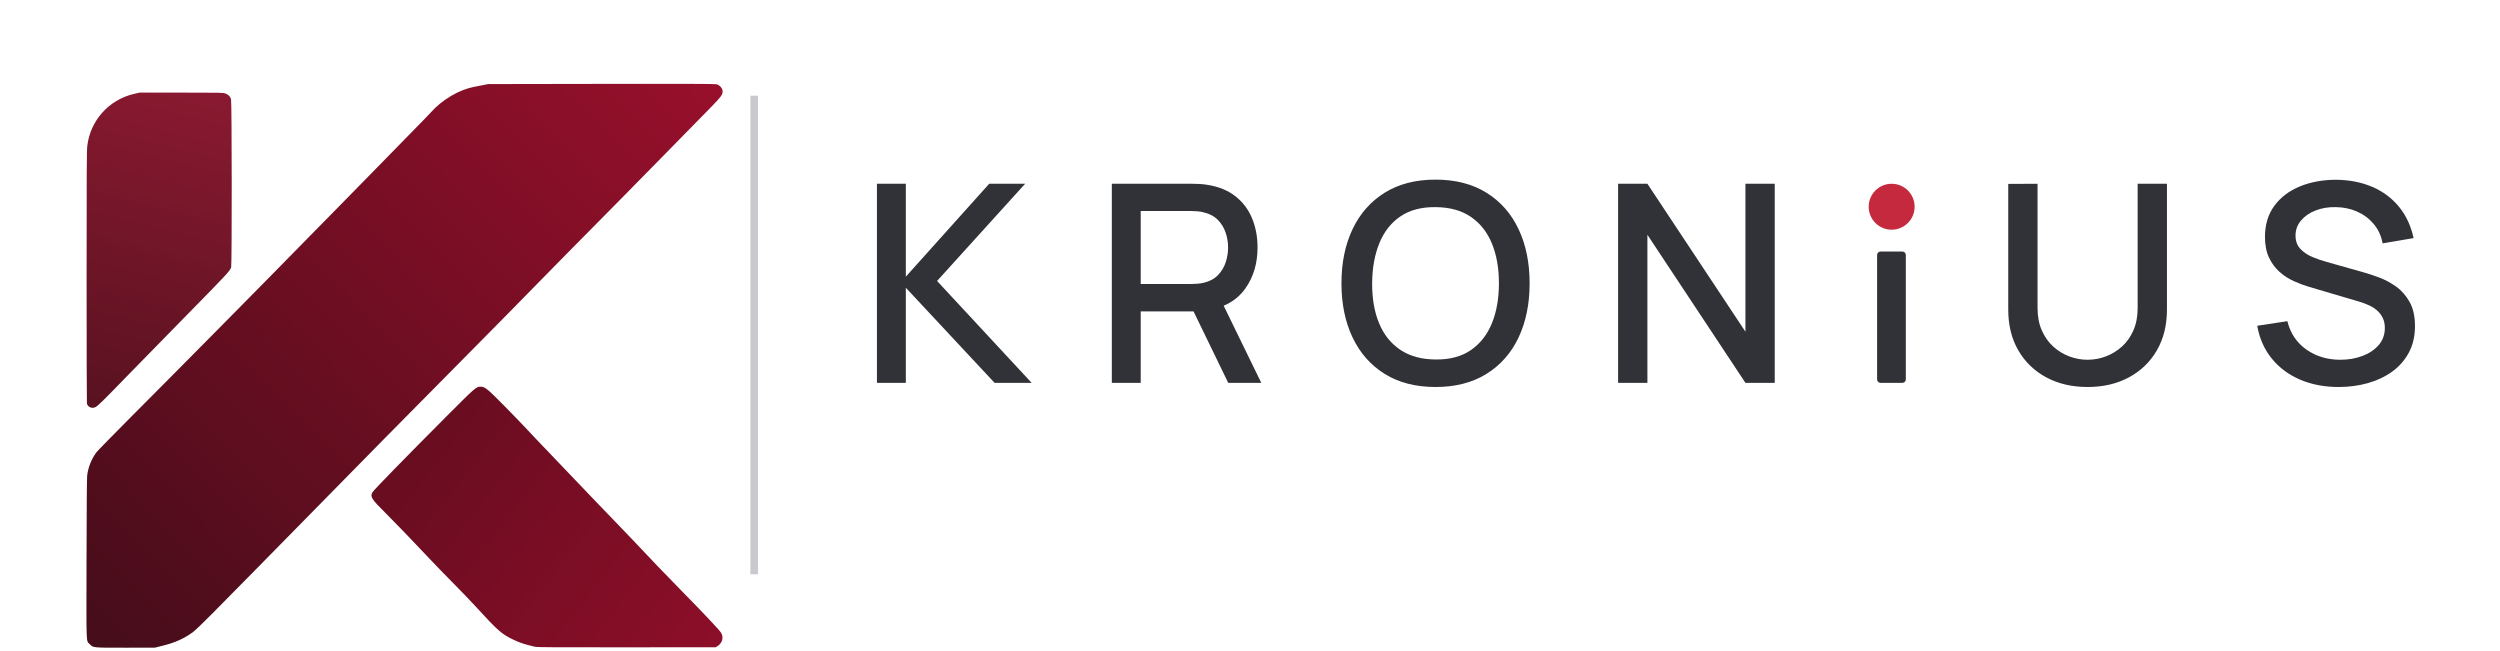
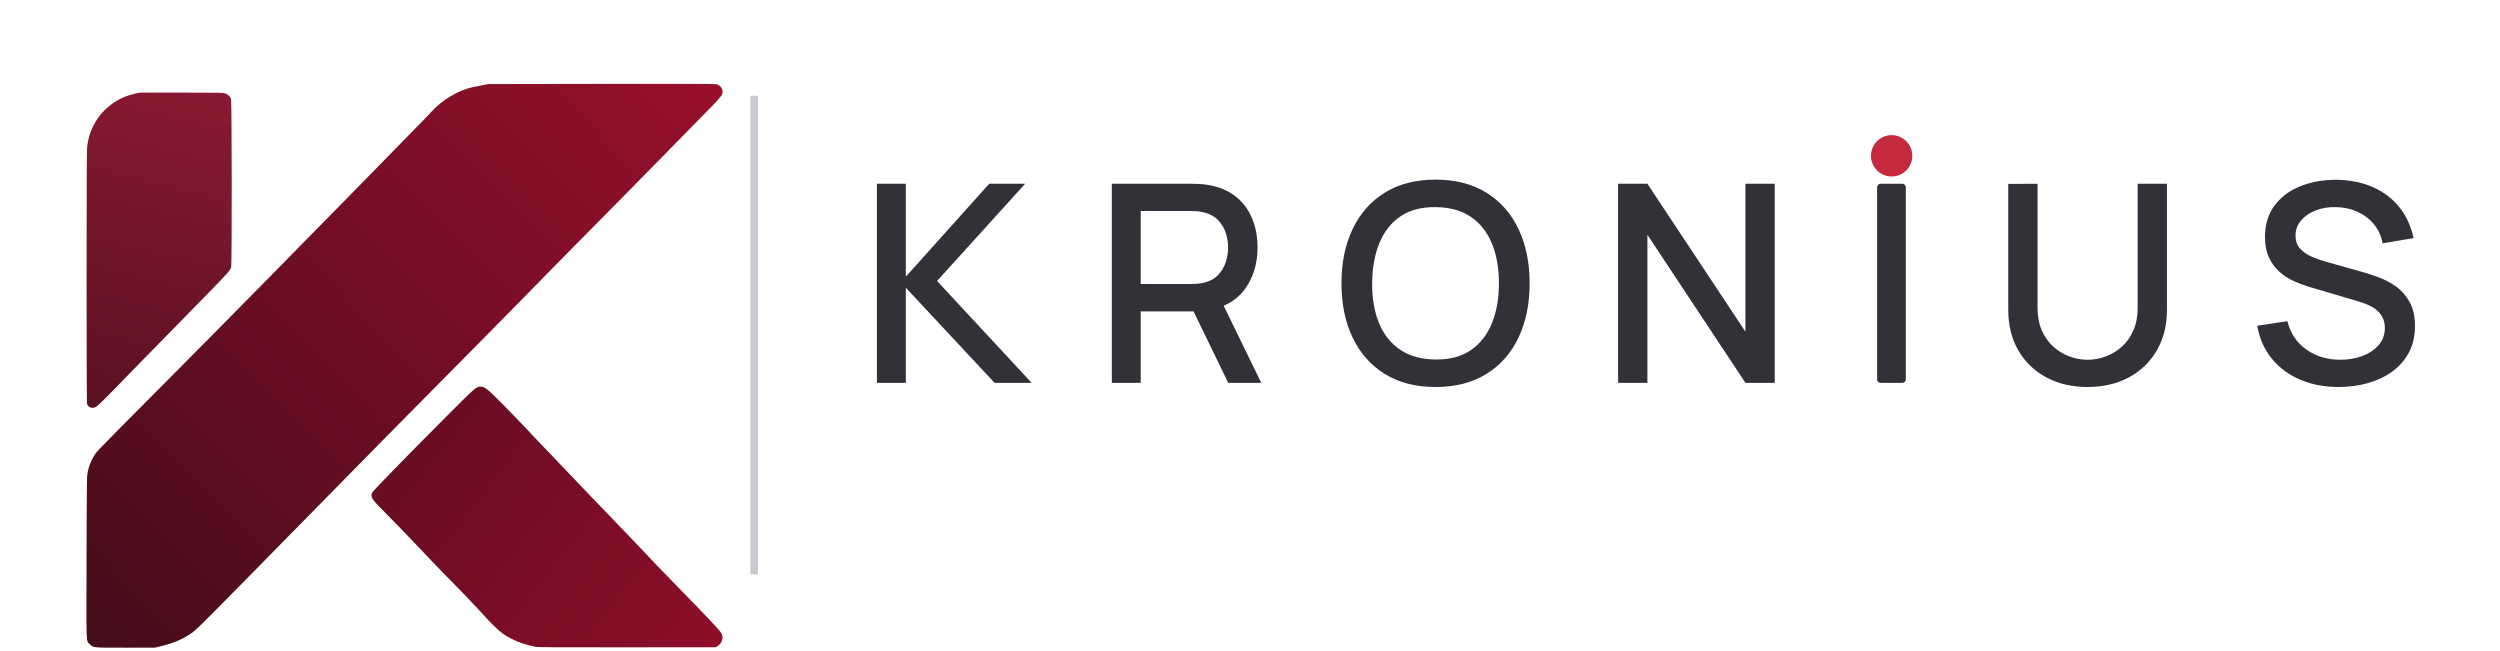
<svg xmlns="http://www.w3.org/2000/svg" viewBox="0 0 653 170">
  <defs>
    <linearGradient id="kg0" gradientUnits="userSpaceOnUse" x1="162.7" y1="0.1" x2="8.8" y2="150.5">
      <stop offset="0" stop-color="#970f2b" />
      <stop offset="1" stop-color="#460d1a" />
    </linearGradient>
    <linearGradient id="kg1" gradientUnits="userSpaceOnUse" x1="98.5" y1="107.7" x2="171.0" y2="163.7">
      <stop offset="0" stop-color="#690d21" />
      <stop offset="1" stop-color="#8c0e28" />
    </linearGradient>
    <linearGradient id="kg2" gradientUnits="userSpaceOnUse" x1="38.9" y1="13.8" x2="18.7" y2="95.1">
      <stop offset="0" stop-color="#891930" />
      <stop offset="1" stop-color="#5a1221" />
    </linearGradient>
    <linearGradient id="tg" x1="0" y1="0" x2="1" y2="1">
      <stop offset="0" stop-color="#C4293D" />
      <stop offset="1" stop-color="#560713" />
    </linearGradient>
  </defs>
  <g transform="translate(10.0 10.0) scale(1.000)">
    <path d="M32.56 158.64C35.75 157.86 38.15 156.76 40.45 155.06C41.02 154.64 43.14 152.60 45.44 150.27C47.64 148.04 52.33 143.28 55.88 139.69C59.42 136.10 64.65 130.78 67.50 127.87C77.83 117.30 102.27 92.51 115.07 79.62C119.13 75.53 124.75 69.83 127.56 66.94C130.37 64.05 135.10 59.24 138.06 56.25C150.67 43.51 154.71 39.41 163.88 30.06C169.21 24.63 174.61 19.12 175.89 17.81C178.26 15.38 178.75 14.73 178.75 13.94C178.75 13.07 178.06 12.25 177.12 12.00C176.77 11.90 167.79 11.88 147.09 11.91L117.56 11.96 L116.19 12.22C115.43 12.37 114.28 12.60 113.62 12.73C109.77 13.52 105.43 16.10 102.56 19.33C102.08 19.87 99.61 22.42 97.06 25.00C94.52 27.58 90.50 31.69 88.13 34.13C85.76 36.57 81.46 40.95 78.57 43.88C75.68 46.80 71.20 51.35 68.62 54.00C61.16 61.66 36.96 86.14 24.26 98.86C19.56 103.58 15.46 107.77 15.16 108.18C13.85 109.95 12.98 112.19 12.76 114.31C12.69 115.07 12.62 123.71 12.60 136.25C12.56 159.39 12.48 157.23 13.42 158.23C14.34 159.21 14.16 159.19 23.05 159.18L30.44 159.17 L32.56 158.64Z" fill="url(#kg0)" />
    <path d="M177.48 158.72C178.72 157.89 179.08 156.40 178.31 155.22C177.81 154.46 173.69 150.08 168.44 144.75C164.43 140.68 159.45 135.49 155.37 131.13C154.38 130.07 152.30 127.91 150.75 126.32C149.20 124.73 146.36 121.77 144.43 119.75C138.18 113.19 137.00 111.95 133.12 107.91C131.02 105.73 128.54 103.12 127.63 102.12C126.71 101.13 124.07 98.40 121.76 96.05C117.27 91.50 116.65 91.00 115.50 91.00C114.38 91.00 114.14 91.21 106.19 99.19C95.76 109.65 87.65 117.97 87.30 118.56C86.61 119.71 87.01 120.35 90.64 123.94C93.04 126.32 97.41 130.86 102.97 136.75C104.10 137.95 106.67 140.60 108.68 142.62C110.69 144.65 113.18 147.24 114.21 148.38C120.17 154.90 121.09 155.70 124.45 157.25C126.00 157.96 127.06 158.30 129.75 158.94C130.30 159.07 134.93 159.10 153.70 159.08L176.96 159.06 L177.48 158.72Z" fill="url(#kg1)" />
    <path d="M15.06 96.27C15.73 95.86 17.65 93.96 23.10 88.32C26.04 85.29 33.05 78.12 38.69 72.39C49.23 61.67 50.09 60.74 50.38 59.84C50.59 59.17 50.57 16.78 50.35 15.92C50.19 15.24 49.64 14.69 48.84 14.41C48.23 14.20 47.49 14.19 37.31 14.19L26.44 14.19 L24.94 14.54C18.45 16.07 13.63 21.43 12.81 28.02C12.65 29.36 12.62 33.77 12.62 62.26C12.62 80.25 12.66 95.15 12.70 95.36C12.91 96.38 14.13 96.85 15.06 96.27Z" fill="url(#kg2)" />
  </g>
  <rect x="196" y="25" width="2" height="125" fill="#c9c9cf" />
  <g transform="translate(224.0 100.0)">
    <path d="M5.056 0.0V-52H12.603V-27.733L34.378 -52H43.767L20.764 -26.614L45.464 0.0H35.786L12.603 -24.844V0.0Z M66.408 0.0V-52H87.425Q88.183 -52 89.303 -51.946Q90.422 -51.892 91.433 -51.711Q95.767 -51.025 98.674 -48.75Q101.581 -46.475 103.025 -43.008Q104.469 -39.542 104.469 -35.353Q104.469 -29.142 101.292 -24.664Q99.161 -21.631 95.622 -20.15L105.444 0.0H96.814L87.75 -18.669H73.956V0.0ZM73.956 -25.819H87.136Q87.858 -25.819 88.743 -25.892Q89.628 -25.964 90.422 -26.144Q92.733 -26.686 94.142 -28.149Q95.55 -29.611 96.164 -31.525Q96.778 -33.439 96.778 -35.353Q96.778 -37.267 96.164 -39.162Q95.55 -41.058 94.142 -42.521Q92.733 -43.983 90.422 -44.525Q89.628 -44.742 88.743 -44.814Q87.858 -44.886 87.136 -44.886H73.956Z M150.981 1.083Q143.181 1.083 137.692 -2.329Q132.203 -5.742 129.296 -11.844Q126.389 -17.947 126.389 -26Q126.389 -34.053 129.296 -40.156Q132.203 -46.258 137.692 -49.671Q143.181 -53.083 150.981 -53.083Q158.744 -53.083 164.251 -49.671Q169.758 -46.258 172.647 -40.156Q175.536 -34.053 175.536 -26Q175.536 -17.947 172.647 -11.844Q169.758 -5.742 164.251 -2.329Q158.744 1.083 150.981 1.083ZM150.981 -6.103Q156.506 -6.031 160.171 -8.54Q163.836 -11.05 165.678 -15.546Q167.519 -20.042 167.519 -26Q167.519 -31.958 165.678 -36.418Q163.836 -40.878 160.171 -43.369Q156.506 -45.861 150.981 -45.897Q145.456 -45.969 141.79 -43.478Q138.125 -40.986 136.283 -36.472Q134.442 -31.958 134.406 -26Q134.369 -20.042 136.211 -15.582Q138.053 -11.122 141.754 -8.631Q145.456 -6.139 150.981 -6.103Z M198.647 0.0V-52H206.303L231.906 -13.361V-52H239.561V0.0H231.906L206.303 -38.675V0.0Z" fill="#303238" />
-     <rect x="266.3" y="-34.3" width="7.5" height="34.3" rx="0.9" fill="#303238" />
-     <circle cx="270.1" cy="-46.0" r="6.0" fill="#C4293D" />
+     <rect x="266.3" y="-52.0" width="7.5" height="52.0" rx="0.9" fill="#303238" />
+     <circle cx="270.1" cy="-59.3" r="5.4" fill="#C4293D" />
    <path d="M321.281 1.083Q315.178 1.083 310.501 -1.426Q305.825 -3.936 303.189 -8.468Q300.553 -13 300.553 -19.139V-51.964L308.208 -52V-19.536Q308.208 -16.214 309.328 -13.686Q310.447 -11.158 312.325 -9.461Q314.203 -7.764 316.532 -6.897Q318.861 -6.031 321.281 -6.031Q323.736 -6.031 326.065 -6.915Q328.394 -7.8 330.272 -9.497Q332.15 -11.194 333.251 -13.722Q334.353 -16.25 334.353 -19.536V-52H342.008V-19.139Q342.008 -13.036 339.372 -8.486Q336.736 -3.936 332.06 -1.426Q327.383 1.083 321.281 1.083Z M386.858 1.083Q381.261 1.083 376.765 -0.849Q372.269 -2.781 369.363 -6.374Q366.456 -9.967 365.589 -14.914L373.461 -16.106Q374.653 -11.339 378.444 -8.685Q382.236 -6.031 387.292 -6.031Q390.433 -6.031 393.069 -7.024Q395.706 -8.017 397.312 -9.876Q398.919 -11.736 398.919 -14.336Q398.919 -15.744 398.432 -16.828Q397.944 -17.911 397.096 -18.724Q396.247 -19.536 395.038 -20.132Q393.828 -20.728 392.383 -21.161L379.058 -25.097Q377.108 -25.675 375.086 -26.596Q373.064 -27.517 371.385 -29.015Q369.706 -30.514 368.658 -32.735Q367.611 -34.956 367.611 -38.133Q367.611 -42.936 370.085 -46.276Q372.558 -49.617 376.783 -51.332Q381.008 -53.047 386.244 -53.047Q391.517 -52.975 395.688 -51.169Q399.858 -49.364 402.621 -45.987Q405.383 -42.611 406.431 -37.808L398.342 -36.436Q397.8 -39.361 396.031 -41.474Q394.261 -43.586 391.697 -44.724Q389.133 -45.861 386.136 -45.897Q383.247 -45.969 380.846 -45.031Q378.444 -44.092 377.018 -42.394Q375.592 -40.697 375.592 -38.494Q375.592 -36.328 376.856 -34.992Q378.119 -33.656 379.979 -32.879Q381.839 -32.103 383.681 -31.597L393.286 -28.889Q395.092 -28.383 397.385 -27.535Q399.678 -26.686 401.826 -25.169Q403.975 -23.653 405.383 -21.143Q406.792 -18.633 406.792 -14.842Q406.792 -10.906 405.203 -7.926Q403.614 -4.947 400.851 -2.943Q398.089 -0.939 394.478 0.072Q390.867 1.083 386.858 1.083Z" fill="#303238" />
  </g>
</svg>
